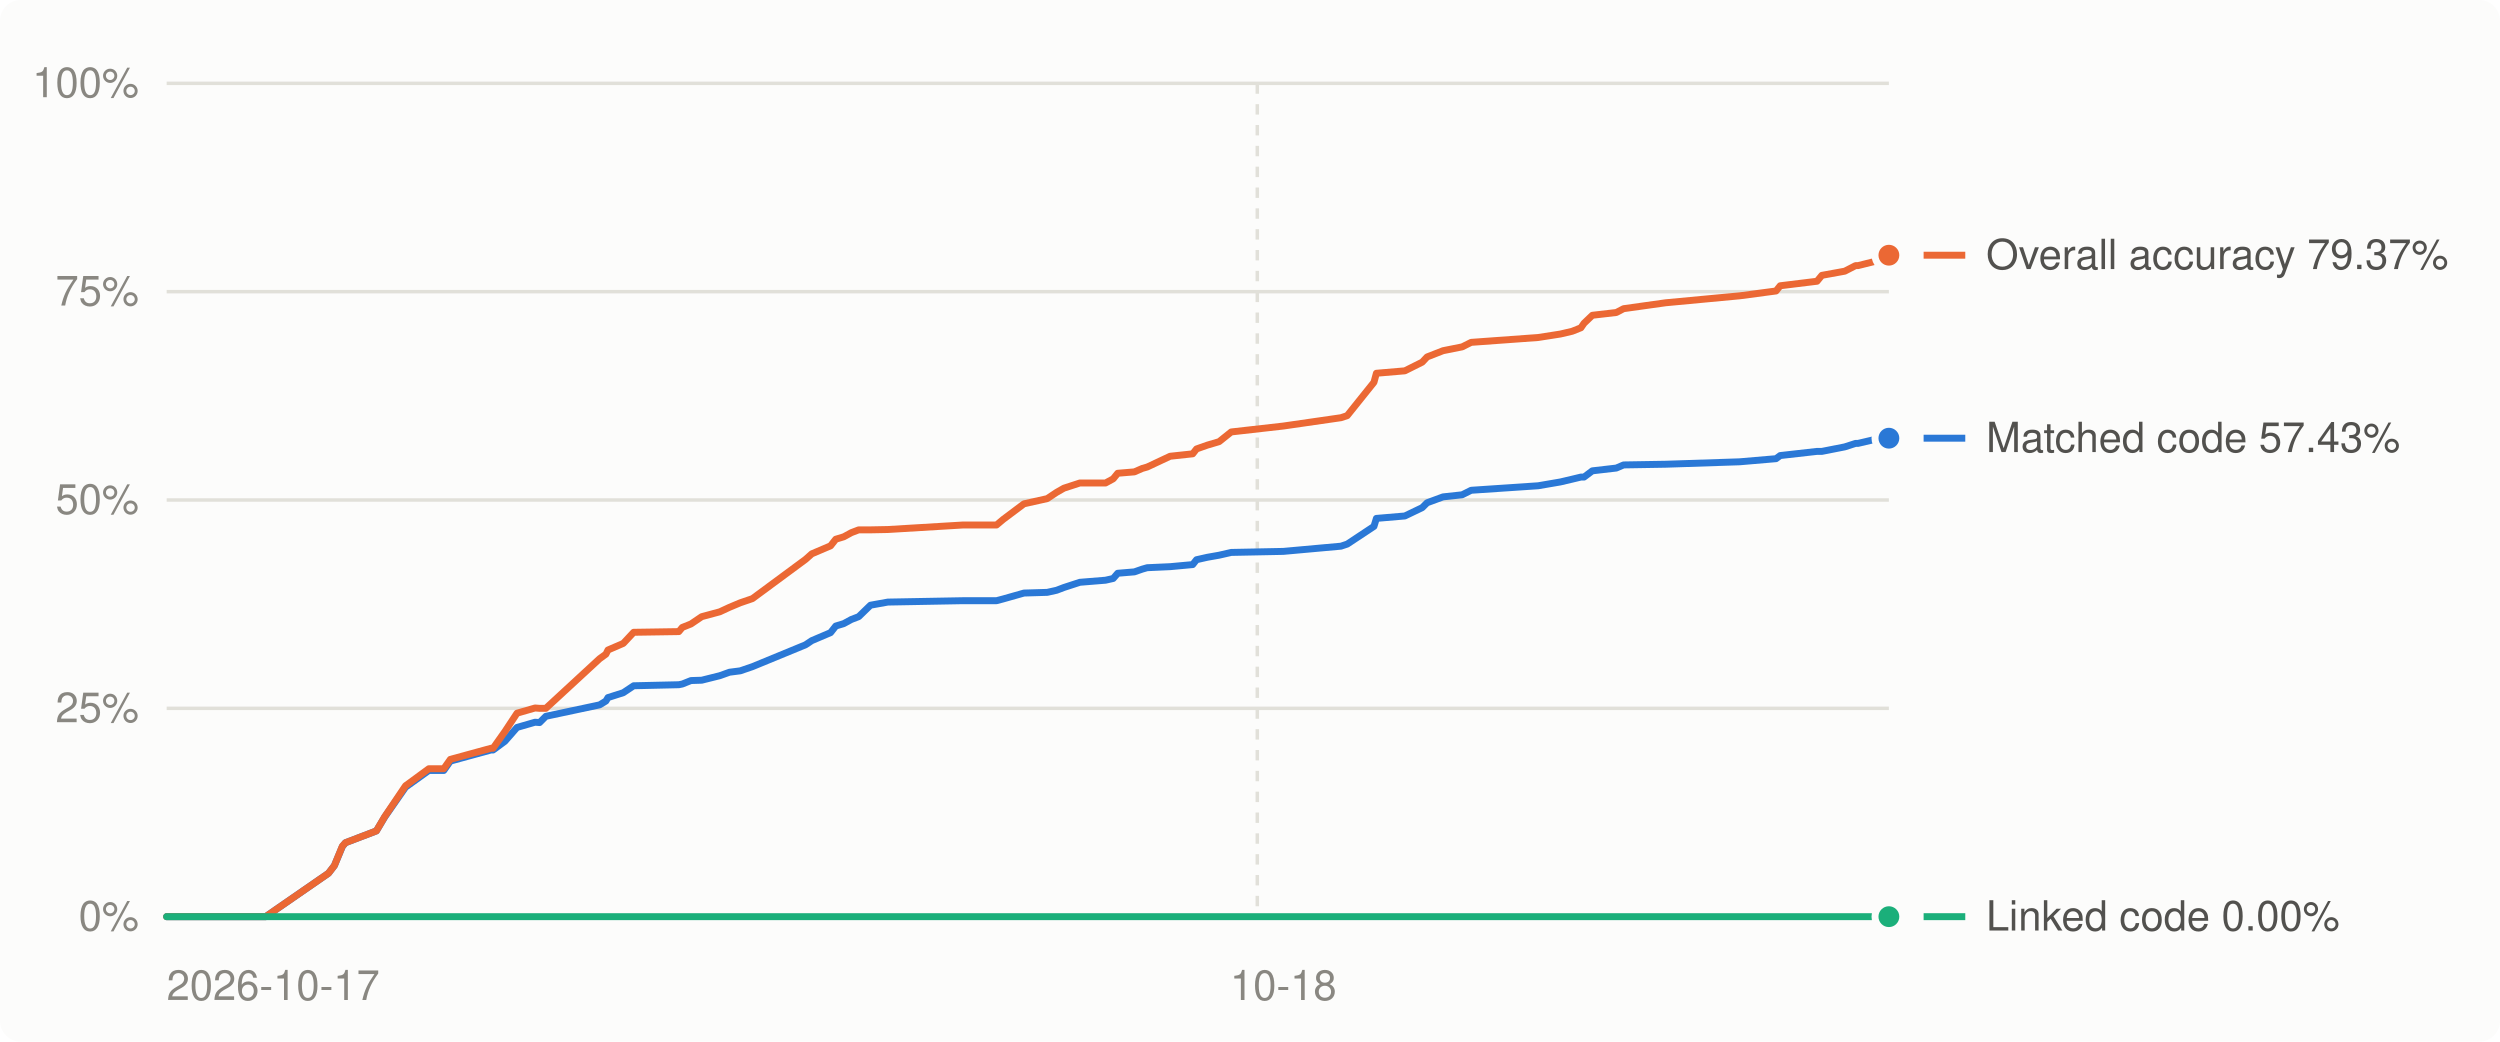
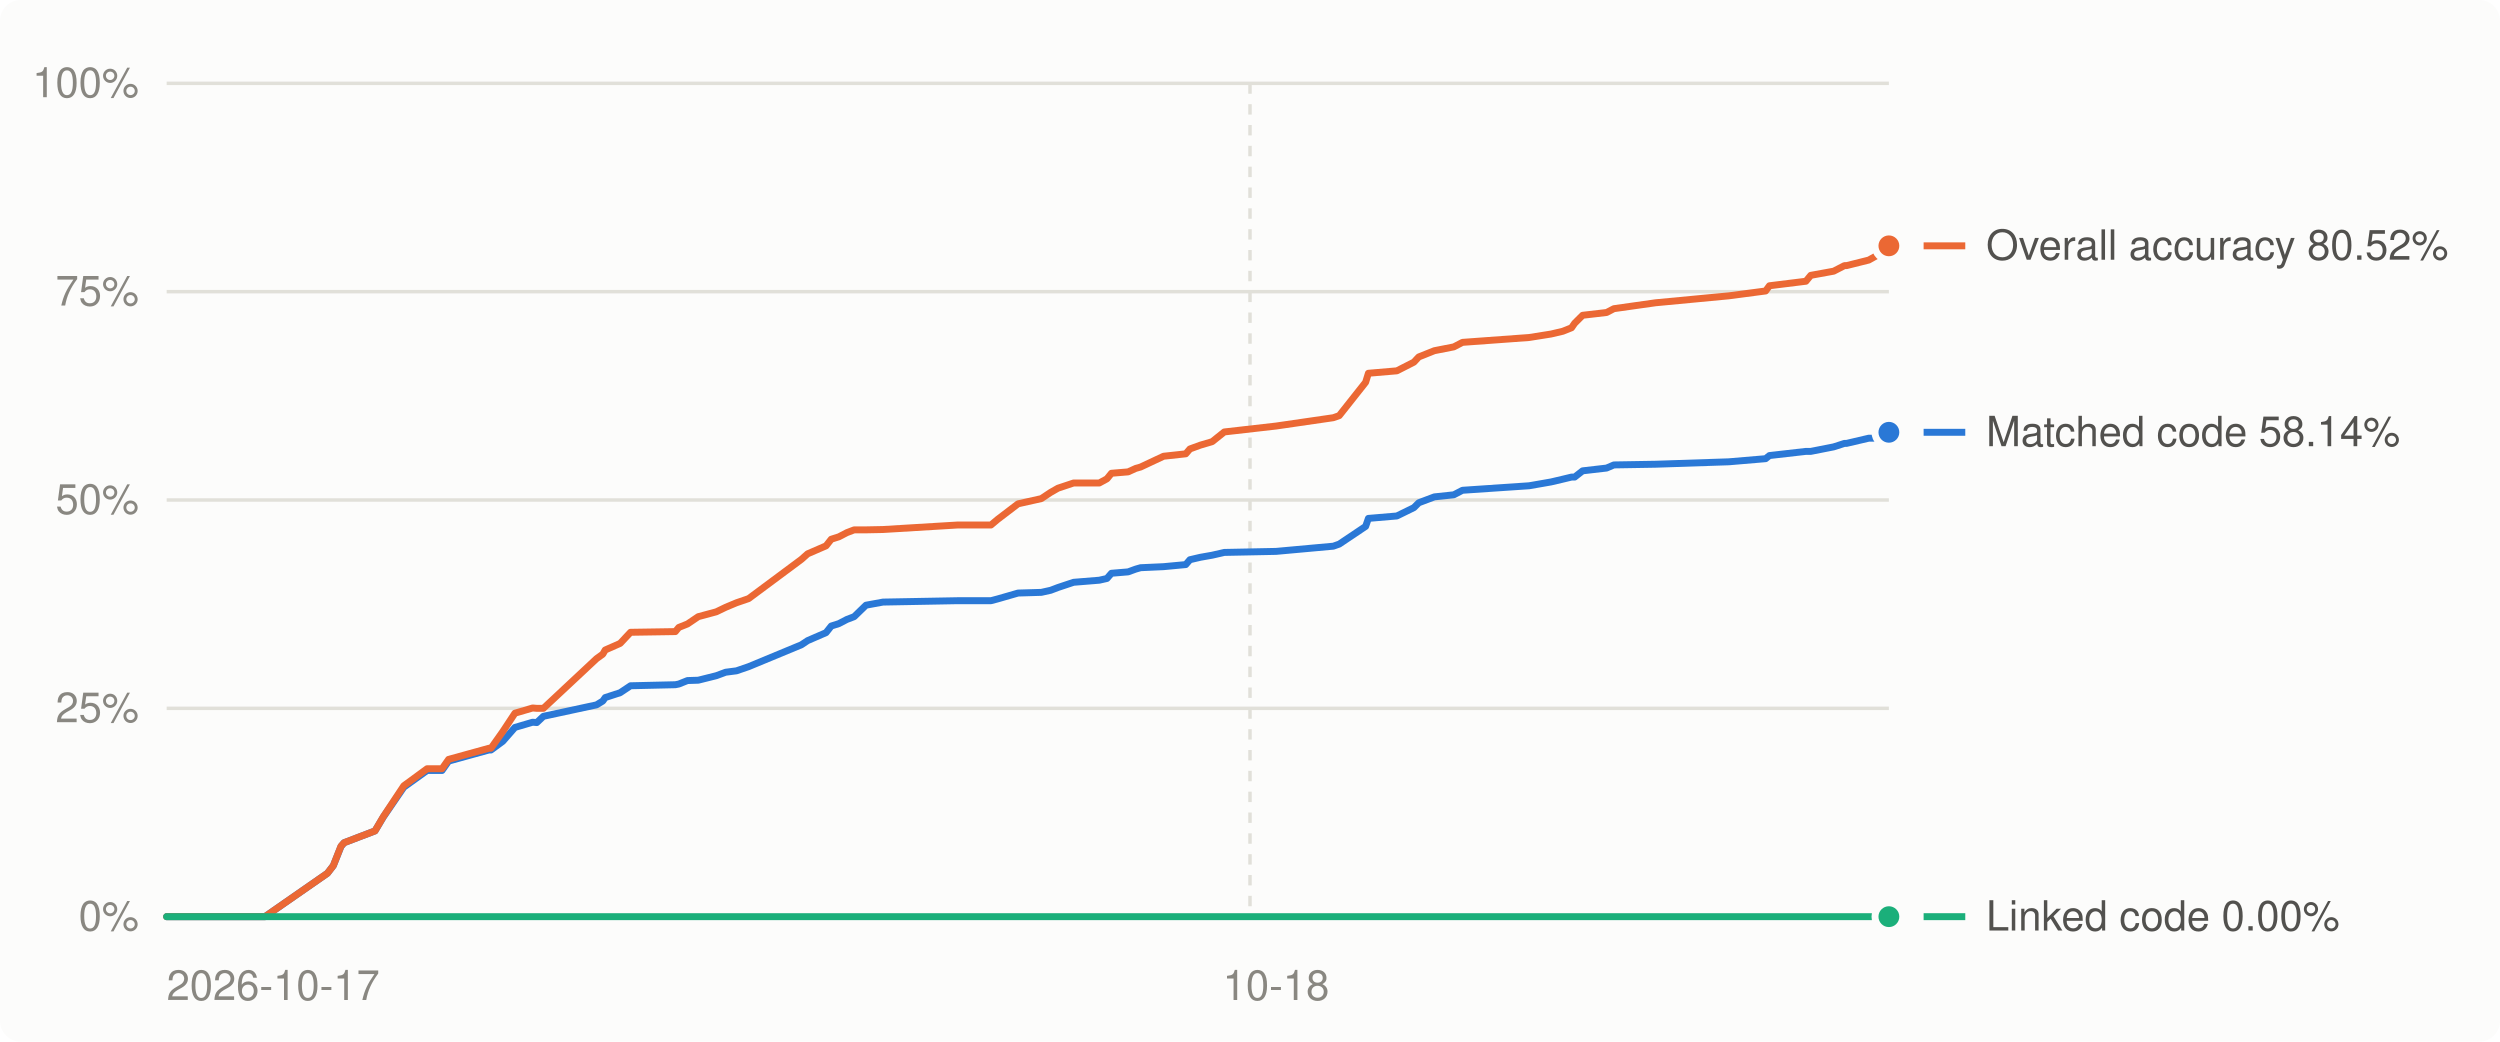
<svg xmlns="http://www.w3.org/2000/svg" viewBox="0 0 720 300" width="720" height="300" role="img" aria-label="Decompilation progress over time">
  <style>
.bg{fill:#fcfcfb}.grid{stroke:#e1e0d9}.muted{fill:#898781}.lbl{fill:#52514e}.ln0{stroke:#2a78d6}.dot0{fill:#2a78d6;stroke:#fcfcfb}.ln1{stroke:#eb6834}.dot1{fill:#eb6834;stroke:#fcfcfb}.ln2{stroke:#1baf7a}.dot2{fill:#1baf7a;stroke:#fcfcfb}
@media (prefers-color-scheme: dark){.bg{fill:#1a1a19}.grid{stroke:#2c2c2a}.muted{fill:#898781}.lbl{fill:#c3c2b7}.ln0{stroke:#3987e5}.dot0{fill:#3987e5;stroke:#1a1a19}.ln1{stroke:#d95926}.dot1{fill:#d95926;stroke:#1a1a19}.ln2{stroke:#199e70}.dot2{fill:#199e70;stroke:#1a1a19}}
text{font:12px -apple-system,BlinkMacSystemFont,'Segoe UI',Helvetica,Arial,sans-serif}
</style>
  <rect class="bg" width="720" height="300" rx="6" />
  <line x1="48" x2="544" y1="264.0" y2="264.0" class="grid" stroke-width="1" />
  <text x="40" y="268.0" class="muted" text-anchor="end">0%</text>
  <line x1="48" x2="544" y1="204.0" y2="204.0" class="grid" stroke-width="1" />
  <text x="40" y="208.0" class="muted" text-anchor="end">25%</text>
  <line x1="48" x2="544" y1="144.0" y2="144.0" class="grid" stroke-width="1" />
  <text x="40" y="148.0" class="muted" text-anchor="end">50%</text>
  <line x1="48" x2="544" y1="84.0" y2="84.0" class="grid" stroke-width="1" />
  <text x="40" y="88.0" class="muted" text-anchor="end">75%</text>
  <line x1="48" x2="544" y1="24.0" y2="24.0" class="grid" stroke-width="1" />
  <text x="40" y="28.0" class="muted" text-anchor="end">100%</text>
-   <line x1="362.1" x2="362.1" y1="24" y2="264" class="grid" stroke-width="1" stroke-dasharray="3 3" />
+   <line x1="360.0" x2="360.0" y1="24" y2="264" class="grid" stroke-width="1" stroke-dasharray="3 3" />
  <text class="muted" x="48.0" y="288" text-anchor="start">2026-10-17</text>
-   <text class="muted" x="369.6" y="288" text-anchor="middle">10-18</text>
-   <polyline points="48.0,264.0 76.5,264.0 94.6,251.5 96.3,249.3 98.6,243.8 99.5,242.7 108.4,239.3 110.8,235.3 116.8,226.7 123.5,221.9 127.8,221.9 129.7,219.2 141.4,216.0 142.0,216.0 145.4,213.5 148.9,209.5 154.1,208.0 155.4,208.1 157.2,206.3 172.7,203.0 174.5,201.9 175.1,200.9 179.5,199.5 182.5,197.5 195.5,197.2 196.5,197.0 199.0,196.0 202.1,195.9 207.3,194.6 210.1,193.6 213.2,193.2 216.7,192.0 232.0,185.7 233.8,184.5 239.2,182.2 240.7,180.3 243.0,179.6 245.2,178.4 247.3,177.6 250.7,174.3 255.7,173.4 277.3,173.0 287.0,173.0 288.9,172.5 294.9,170.8 301.6,170.6 304.3,170.0 306.4,169.2 311.0,167.7 318.4,167.1 320.6,166.6 321.9,165.1 326.7,164.7 329.0,163.9 330.4,163.5 337.0,163.2 343.5,162.6 344.6,161.2 347.7,160.5 351.1,159.9 354.6,159.1 369.6,158.8 386.2,157.3 388.0,156.7 395.7,151.6 396.4,149.3 404.6,148.6 409.6,146.2 411.0,144.8 415.6,143.1 421.1,142.5 423.7,141.2 443.0,139.9 449.4,138.8 452.8,138.0 455.3,137.4 456.2,137.4 458.6,135.6 465.5,134.8 467.6,133.9 479.7,133.7 501.0,133.0 511.5,132.1 512.7,131.2 523.3,130.0 524.7,130.0 531.3,128.7 534.4,127.7 535.1,127.7 541.5,126.2 544.0,126.2" fill="none" class="ln0" stroke-width="2" stroke-linejoin="round" stroke-linecap="round" />
-   <polyline points="48.0,264.0 76.5,264.0 94.6,251.5 96.3,249.3 98.6,243.7 99.5,242.7 108.4,239.3 110.8,235.2 116.8,226.3 123.5,221.4 127.8,221.4 129.7,218.7 141.4,215.5 142.0,215.5 145.4,210.7 148.9,205.4 154.1,203.9 155.4,204.0 157.2,204.0 172.7,189.7 174.5,188.4 175.1,187.2 179.5,185.3 182.5,182.1 195.5,181.9 196.5,180.7 199.0,179.7 202.1,177.6 207.3,176.2 210.1,174.9 213.2,173.6 216.7,172.4 232.0,161.1 233.8,159.5 239.2,157.2 240.7,155.3 243.0,154.6 245.2,153.4 247.3,152.6 250.7,152.6 255.7,152.5 277.3,151.2 287.0,151.2 288.9,149.6 294.9,145.1 301.6,143.6 304.3,141.8 306.4,140.6 311.0,139.1 318.4,139.1 320.6,137.9 321.9,136.3 326.7,135.9 329.0,134.9 330.4,134.5 337.0,131.4 343.5,130.7 344.6,129.3 347.7,128.2 351.1,127.2 354.6,124.4 369.6,122.7 386.2,120.3 388.0,119.7 395.7,110.1 396.4,107.5 404.6,106.8 409.6,104.3 411.0,102.8 415.6,101.0 421.1,99.9 423.7,98.6 443.0,97.2 449.4,96.2 452.8,95.4 455.3,94.4 456.2,93.1 458.6,90.8 465.5,90.0 467.6,88.9 479.7,87.2 501.0,85.2 511.5,83.8 512.7,82.3 523.3,81.0 524.7,79.3 531.3,78.1 534.4,76.5 535.1,76.5 541.5,74.9 544.0,73.5" fill="none" class="ln1" stroke-width="2" stroke-linejoin="round" stroke-linecap="round" />
-   <polyline points="48.0,264.0 76.5,264.0 94.6,264.0 96.3,264.0 98.6,264.0 99.5,264.0 108.4,264.0 110.8,264.0 116.8,264.0 123.5,264.0 127.8,264.0 129.7,264.0 141.4,264.0 142.0,264.0 145.4,264.0 148.9,264.0 154.1,264.0 155.4,264.0 157.2,264.0 172.7,264.0 174.5,264.0 175.1,264.0 179.5,264.0 182.5,264.0 195.5,264.0 196.5,264.0 199.0,264.0 202.1,264.0 207.3,264.0 210.1,264.0 213.2,264.0 216.7,264.0 232.0,264.0 233.8,264.0 239.2,264.0 240.7,264.0 243.0,264.0 245.2,264.0 247.3,264.0 250.7,264.0 255.7,264.0 277.3,264.0 287.0,264.0 288.9,264.0 294.9,264.0 301.6,264.0 304.3,264.0 306.4,264.0 311.0,264.0 318.4,264.0 320.6,264.0 321.9,264.0 326.7,264.0 329.0,264.0 330.4,264.0 337.0,264.0 343.5,264.0 344.6,264.0 347.7,264.0 351.1,264.0 354.6,264.0 369.6,264.0 386.2,264.0 388.0,264.0 395.7,264.0 396.4,264.0 404.6,264.0 409.6,264.0 411.0,264.0 415.6,264.0 421.1,264.0 423.7,264.0 443.0,264.0 449.4,264.0 452.8,264.0 455.3,264.0 456.2,264.0 458.6,264.0 465.5,264.0 467.6,264.0 479.7,264.0 501.0,264.0 511.5,264.0 512.7,264.0 523.3,264.0 524.7,264.0 531.3,264.0 534.4,264.0 535.1,264.0 541.5,264.0 544.0,264.0" fill="none" class="ln2" stroke-width="2" stroke-linejoin="round" stroke-linecap="round" />
-   <circle cx="544.0" cy="126.2" r="4" class="dot0" stroke-width="2" />
-   <circle cx="544.0" cy="73.5" r="4" class="dot1" stroke-width="2" />
+   <text class="muted" x="367.5" y="288" text-anchor="middle">10-18</text>
+   <polyline points="48.0,264.0 76.3,264.0 94.3,251.5 96.0,249.3 98.2,243.8 99.1,242.7 108.0,239.3 110.4,235.3 116.3,226.7 123.0,221.9 127.3,221.9 129.2,219.2 140.8,216.0 141.4,216.0 144.8,213.5 148.3,209.5 153.4,208.0 154.6,208.1 156.5,206.3 171.8,203.0 173.6,201.9 174.3,200.9 178.6,199.5 181.6,197.5 194.5,197.2 195.5,197.0 198.0,196.0 201.1,195.9 206.3,194.6 209.0,193.6 212.1,193.2 215.6,192.0 230.8,185.7 232.6,184.5 237.9,182.2 239.4,180.3 241.6,179.6 243.9,178.4 246.0,177.6 249.4,174.3 254.3,173.4 275.8,173.0 285.4,173.0 287.3,172.5 293.2,170.8 299.9,170.6 302.6,170.0 304.7,169.2 309.2,167.7 316.6,167.1 318.8,166.6 320.1,165.1 324.9,164.7 327.1,163.9 328.5,163.5 335.1,163.2 341.5,162.6 342.7,161.2 345.7,160.5 349.1,159.9 352.6,159.1 367.5,158.8 384.0,157.3 385.7,156.7 393.3,151.6 394.1,149.3 402.3,148.6 407.2,146.2 408.6,144.8 413.1,143.1 418.7,142.5 421.2,141.2 440.4,139.9 446.7,138.8 450.1,138.0 452.6,137.4 453.5,137.4 455.8,135.6 462.7,134.8 464.8,133.9 476.8,133.7 497.9,133.0 508.5,132.1 509.6,131.2 520.1,130.0 521.5,130.0 528.1,128.7 531.2,127.7 531.8,127.7 538.2,126.2 540.7,126.2 544.0,124.5" fill="none" class="ln0" stroke-width="2" stroke-linejoin="round" stroke-linecap="round" />
+   <polyline points="48.0,264.0 76.3,264.0 94.3,251.5 96.0,249.3 98.2,243.7 99.1,242.7 108.0,239.3 110.4,235.2 116.3,226.3 123.0,221.4 127.3,221.4 129.2,218.7 140.8,215.5 141.4,215.5 144.8,210.7 148.3,205.4 153.4,203.9 154.6,204.0 156.5,204.0 171.8,189.7 173.6,188.4 174.3,187.2 178.6,185.3 181.6,182.1 194.5,181.9 195.5,180.7 198.0,179.7 201.1,177.6 206.3,176.2 209.0,174.9 212.1,173.6 215.6,172.4 230.8,161.1 232.6,159.5 237.9,157.2 239.4,155.3 241.6,154.6 243.9,153.4 246.0,152.6 249.4,152.6 254.3,152.5 275.8,151.2 285.4,151.2 287.3,149.6 293.2,145.1 299.9,143.6 302.6,141.8 304.7,140.6 309.2,139.1 316.6,139.1 318.8,137.9 320.1,136.3 324.9,135.9 327.1,134.9 328.5,134.5 335.1,131.4 341.5,130.7 342.7,129.3 345.7,128.2 349.1,127.2 352.6,124.4 367.5,122.7 384.0,120.3 385.7,119.7 393.3,110.1 394.1,107.5 402.3,106.8 407.2,104.3 408.6,102.8 413.1,101.0 418.7,99.9 421.2,98.6 440.4,97.2 446.7,96.2 450.1,95.4 452.6,94.4 453.5,93.1 455.8,90.8 462.7,90.0 464.8,88.9 476.8,87.2 497.9,85.2 508.5,83.8 509.6,82.3 520.1,81.0 521.5,79.3 528.1,78.1 531.2,76.5 531.8,76.5 538.2,74.9 540.7,73.5 544.0,70.8" fill="none" class="ln1" stroke-width="2" stroke-linejoin="round" stroke-linecap="round" />
+   <polyline points="48.0,264.0 76.3,264.0 94.3,264.0 96.0,264.0 98.2,264.0 99.1,264.0 108.0,264.0 110.4,264.0 116.3,264.0 123.0,264.0 127.3,264.0 129.2,264.0 140.8,264.0 141.4,264.0 144.8,264.0 148.3,264.0 153.4,264.0 154.6,264.0 156.5,264.0 171.8,264.0 173.6,264.0 174.3,264.0 178.6,264.0 181.6,264.0 194.5,264.0 195.5,264.0 198.0,264.0 201.1,264.0 206.3,264.0 209.0,264.0 212.1,264.0 215.6,264.0 230.8,264.0 232.6,264.0 237.9,264.0 239.4,264.0 241.6,264.0 243.9,264.0 246.0,264.0 249.4,264.0 254.3,264.0 275.8,264.0 285.4,264.0 287.3,264.0 293.2,264.0 299.9,264.0 302.6,264.0 304.7,264.0 309.2,264.0 316.6,264.0 318.8,264.0 320.1,264.0 324.9,264.0 327.1,264.0 328.5,264.0 335.1,264.0 341.5,264.0 342.7,264.0 345.7,264.0 349.1,264.0 352.6,264.0 367.5,264.0 384.0,264.0 385.7,264.0 393.3,264.0 394.1,264.0 402.3,264.0 407.2,264.0 408.6,264.0 413.1,264.0 418.7,264.0 421.2,264.0 440.4,264.0 446.7,264.0 450.1,264.0 452.6,264.0 453.5,264.0 455.8,264.0 462.7,264.0 464.8,264.0 476.8,264.0 497.9,264.0 508.5,264.0 509.6,264.0 520.1,264.0 521.5,264.0 528.1,264.0 531.2,264.0 531.8,264.0 538.2,264.0 540.7,264.0 544.0,264.0" fill="none" class="ln2" stroke-width="2" stroke-linejoin="round" stroke-linecap="round" />
+   <circle cx="544.0" cy="124.5" r="4" class="dot0" stroke-width="2" />
+   <circle cx="544.0" cy="70.8" r="4" class="dot1" stroke-width="2" />
  <circle cx="544.0" cy="264.0" r="4" class="dot2" stroke-width="2" />
  <line x1="554" x2="566" y1="264.0" y2="264.0" class="ln2" stroke-width="2" />
  <text class="lbl" x="572" y="268.0">Linked code 0.00%</text>
-   <line x1="554" x2="566" y1="126.2" y2="126.2" class="ln0" stroke-width="2" />
-   <text class="lbl" x="572" y="130.2">Matched code 57.43%</text>
-   <line x1="554" x2="566" y1="73.5" y2="73.5" class="ln1" stroke-width="2" />
-   <text class="lbl" x="572" y="77.5">Overall accuracy 79.37%</text>
+   <line x1="554" x2="566" y1="124.5" y2="124.5" class="ln0" stroke-width="2" />
+   <text class="lbl" x="572" y="128.5">Matched code 58.14%</text>
+   <line x1="554" x2="566" y1="70.8" y2="70.8" class="ln1" stroke-width="2" />
+   <text class="lbl" x="572" y="74.8">Overall accuracy 80.52%</text>
</svg>
